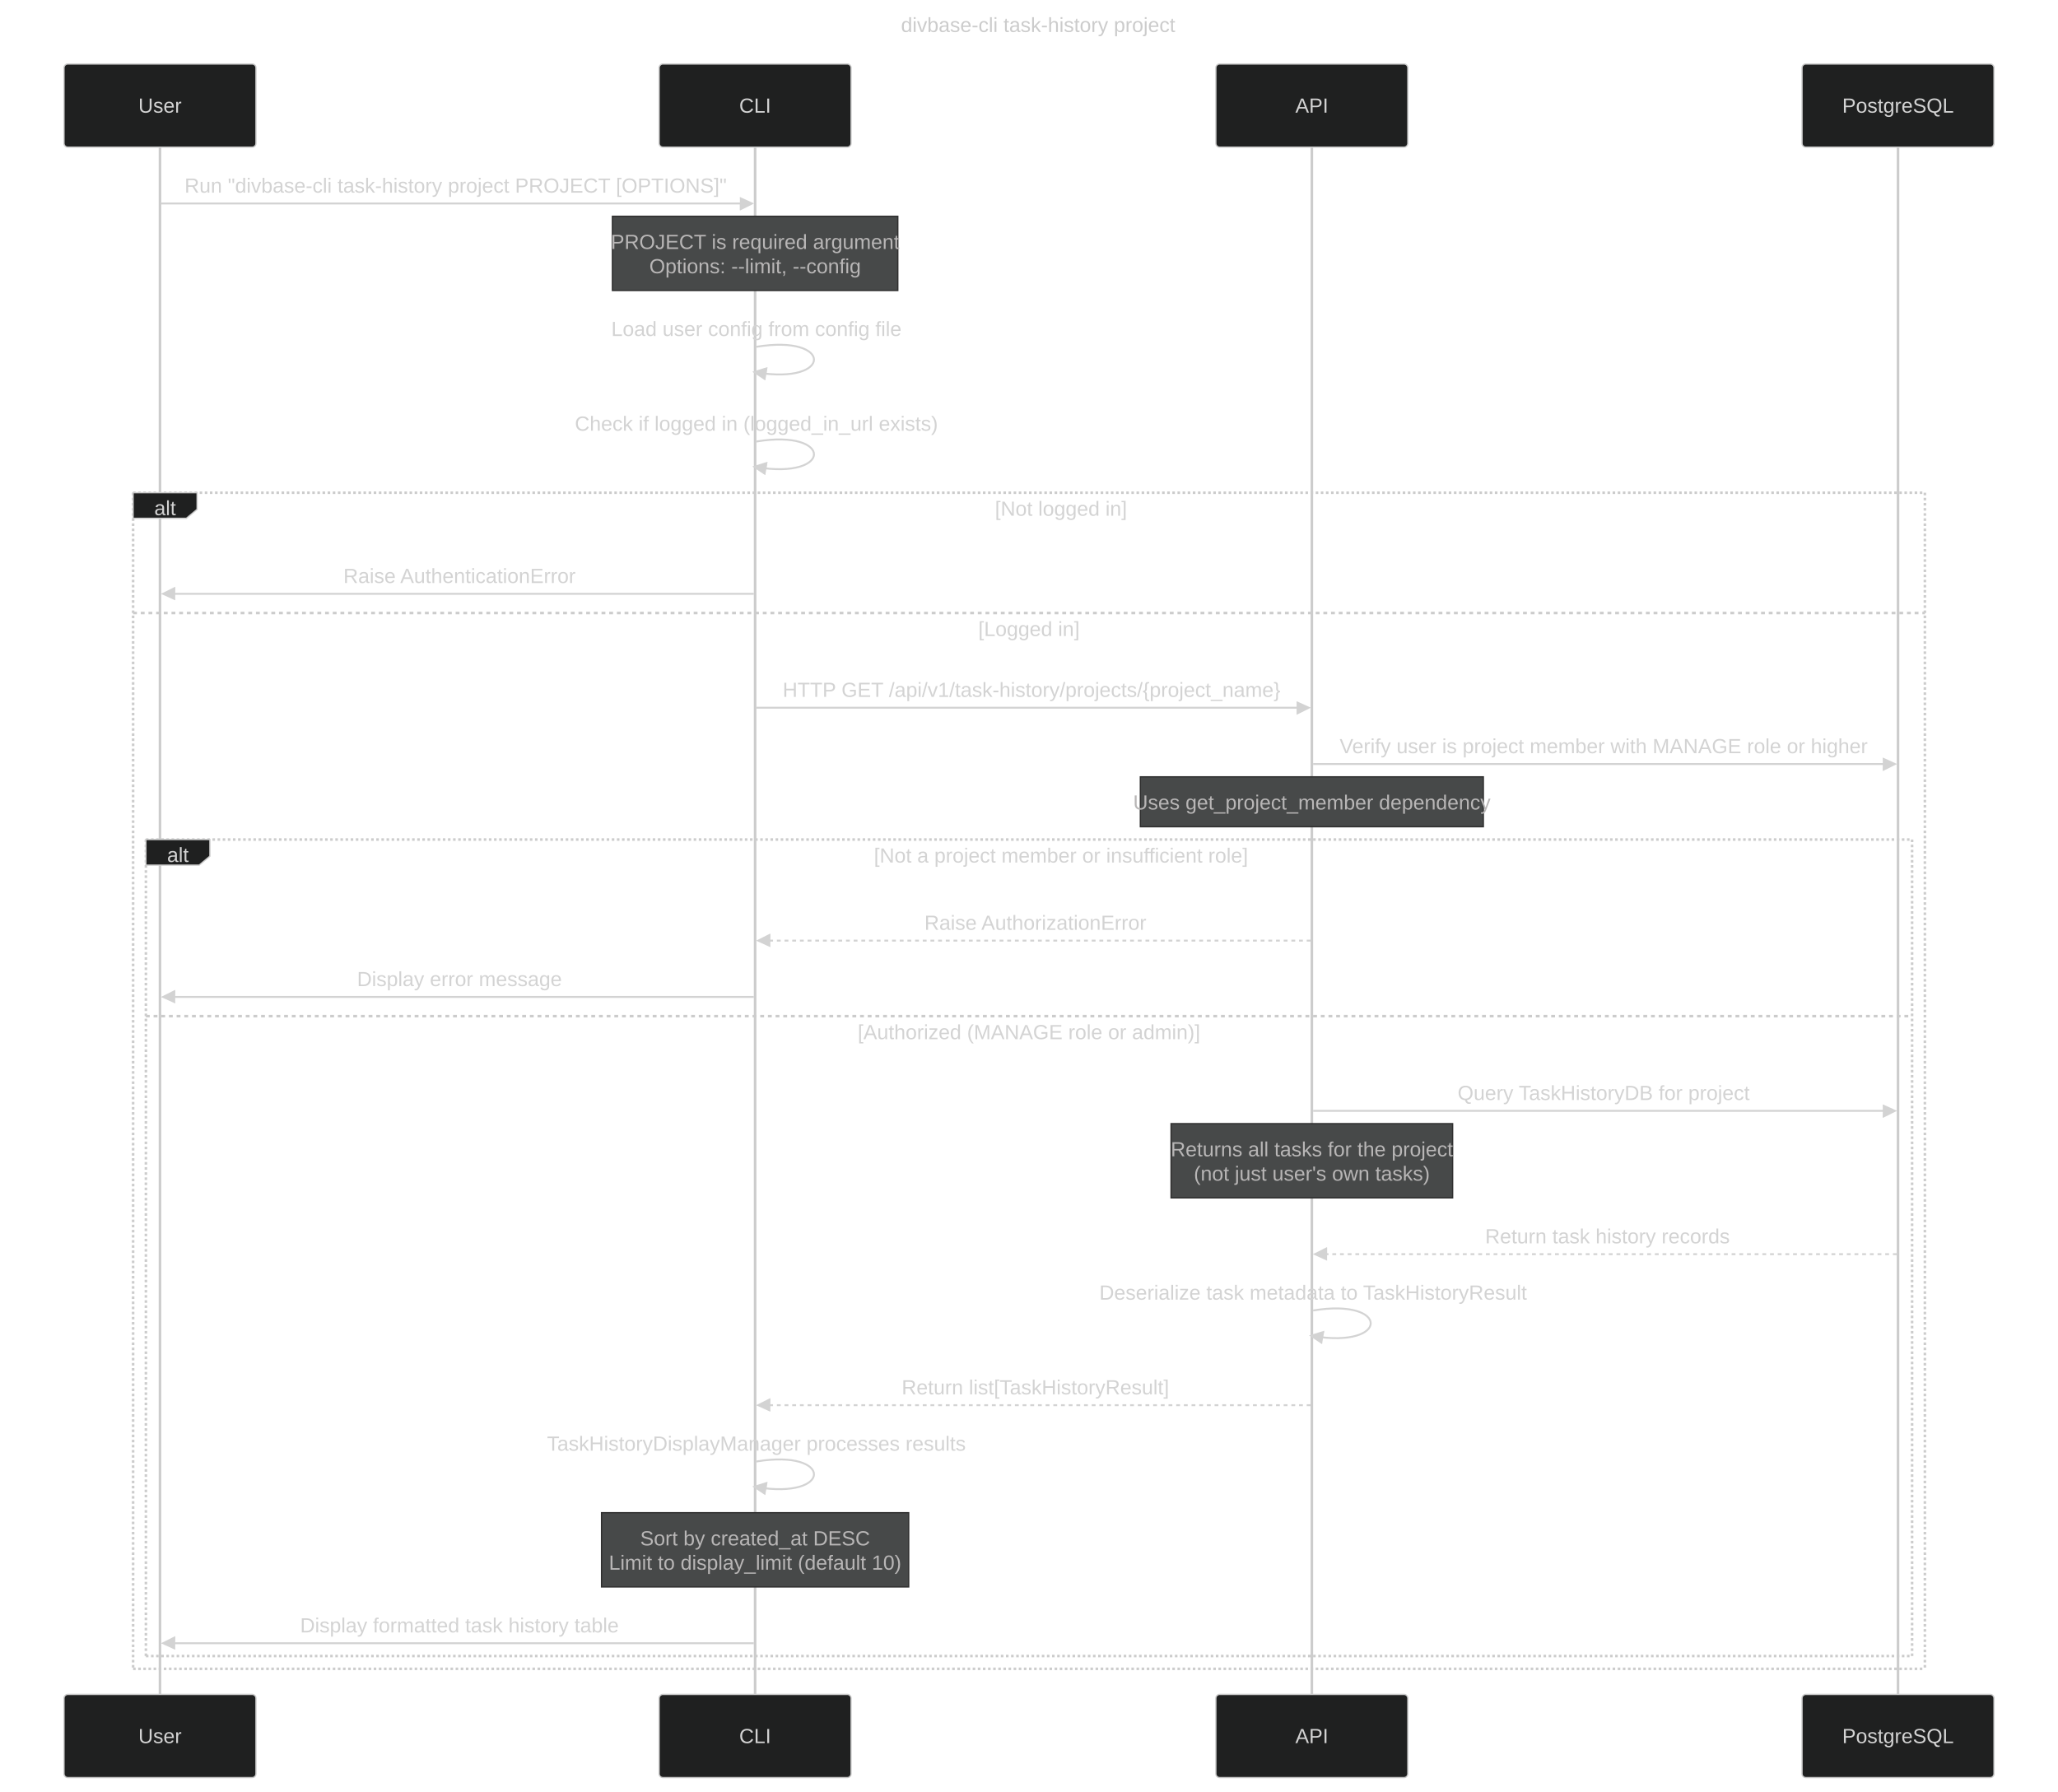
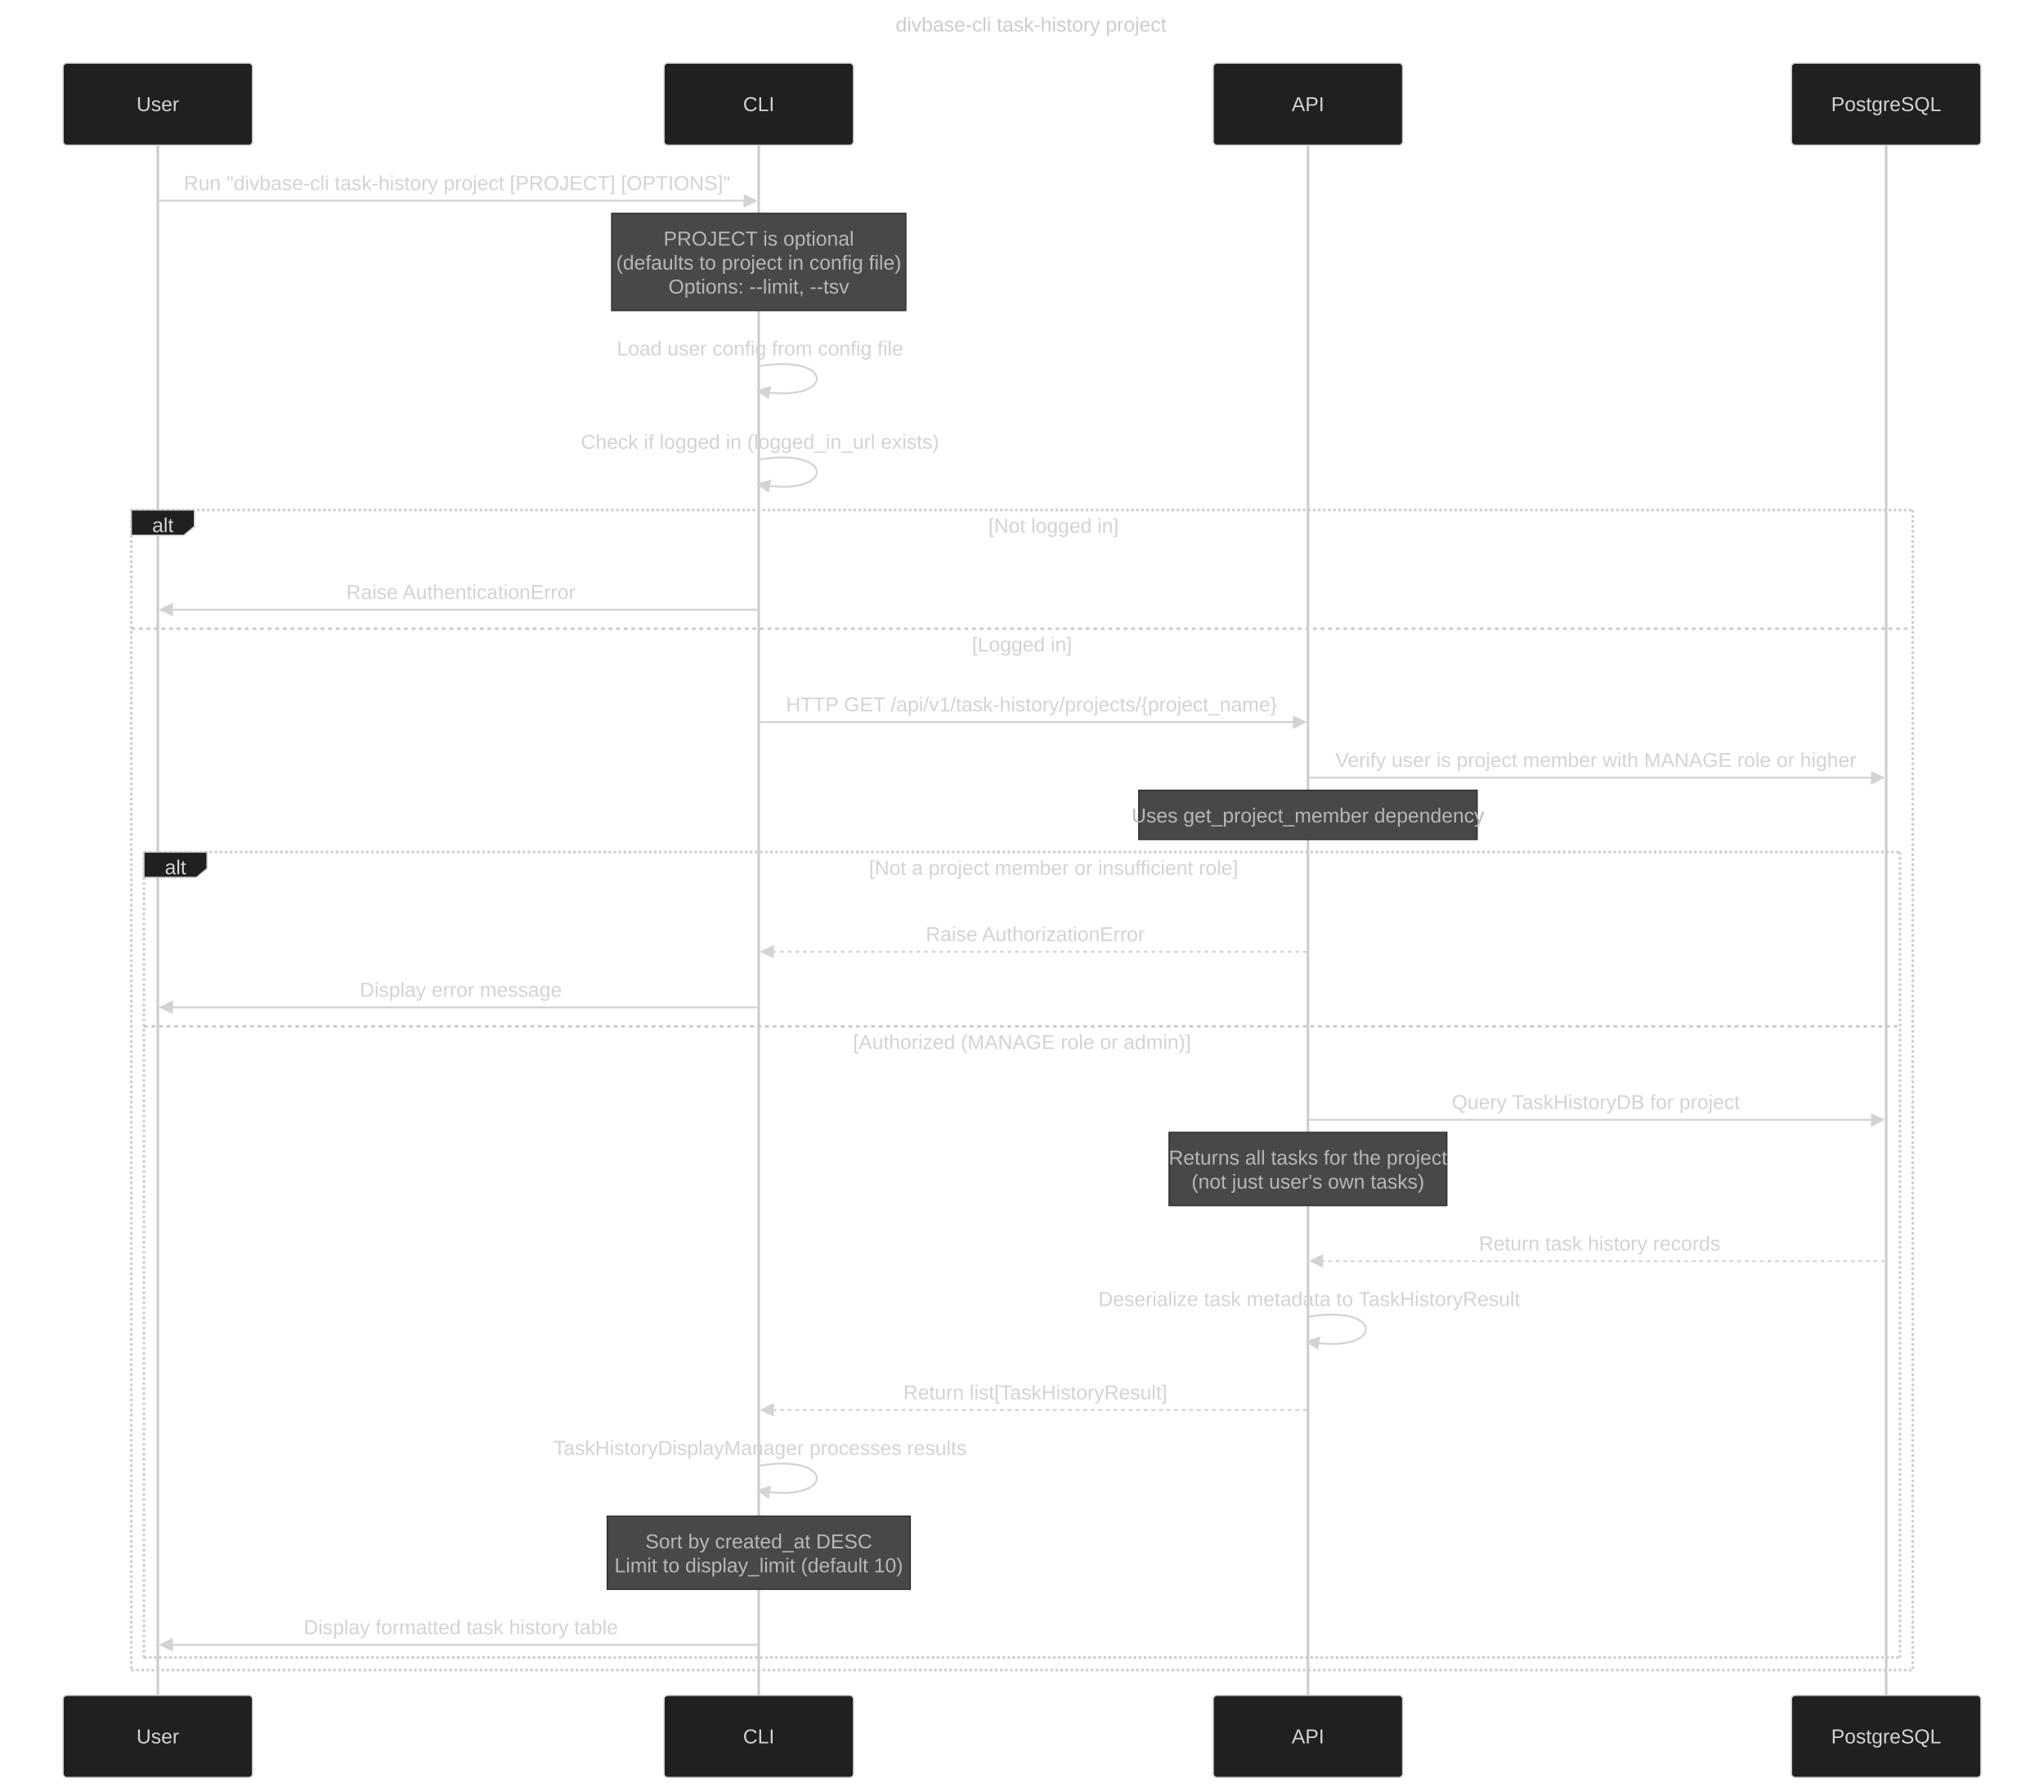
- <svg xmlns="http://www.w3.org/2000/svg" id="my-svg" width="100%" style="max-width: 1608px; background-color: rgb(34, 39, 46);" viewBox="-50 -50 1608 1400" role="graphics-document document" aria-roledescription="sequence">
+ <svg xmlns="http://www.w3.org/2000/svg" id="my-svg" width="100%" style="max-width: 1619px; background-color: rgb(34, 39, 46);" viewBox="-50 -50 1619 1419" role="graphics-document document" aria-roledescription="sequence">
  <g>
-     <rect x="1358" y="1274" fill="#eaeaea" stroke="#666" width="150" height="65" name="DB" rx="3" ry="3" class="actor actor-bottom" />
-     <text x="1433" y="1306.5" dominant-baseline="central" alignment-baseline="central" class="actor actor-box" style="text-anchor: middle; font-size: 16px; font-weight: 400;">
-       <tspan x="1433" dy="0">PostgreSQL</tspan>
+     <rect x="1369" y="1293" fill="#eaeaea" stroke="#666" width="150" height="65" name="DB" rx="3" ry="3" class="actor actor-bottom" />
+     <text x="1444" y="1325.5" dominant-baseline="central" alignment-baseline="central" class="actor actor-box" style="text-anchor: middle; font-size: 16px; font-weight: 400;">
+       <tspan x="1444" dy="0">PostgreSQL</tspan>
    </text>
  </g>
  <g>
-     <rect x="900" y="1274" fill="#eaeaea" stroke="#666" width="150" height="65" name="API" rx="3" ry="3" class="actor actor-bottom" />
-     <text x="975" y="1306.5" dominant-baseline="central" alignment-baseline="central" class="actor actor-box" style="text-anchor: middle; font-size: 16px; font-weight: 400;">
-       <tspan x="975" dy="0">API</tspan>
+     <rect x="911" y="1293" fill="#eaeaea" stroke="#666" width="150" height="65" name="API" rx="3" ry="3" class="actor actor-bottom" />
+     <text x="986" y="1325.5" dominant-baseline="central" alignment-baseline="central" class="actor actor-box" style="text-anchor: middle; font-size: 16px; font-weight: 400;">
+       <tspan x="986" dy="0">API</tspan>
    </text>
  </g>
  <g>
-     <rect x="465" y="1274" fill="#eaeaea" stroke="#666" width="150" height="65" name="CLI" rx="3" ry="3" class="actor actor-bottom" />
-     <text x="540" y="1306.5" dominant-baseline="central" alignment-baseline="central" class="actor actor-box" style="text-anchor: middle; font-size: 16px; font-weight: 400;">
-       <tspan x="540" dy="0">CLI</tspan>
+     <rect x="476" y="1293" fill="#eaeaea" stroke="#666" width="150" height="65" name="CLI" rx="3" ry="3" class="actor actor-bottom" />
+     <text x="551" y="1325.5" dominant-baseline="central" alignment-baseline="central" class="actor actor-box" style="text-anchor: middle; font-size: 16px; font-weight: 400;">
+       <tspan x="551" dy="0">CLI</tspan>
    </text>
  </g>
  <g>
-     <rect x="0" y="1274" fill="#eaeaea" stroke="#666" width="150" height="65" name="User" rx="3" ry="3" class="actor actor-bottom" />
-     <text x="75" y="1306.5" dominant-baseline="central" alignment-baseline="central" class="actor actor-box" style="text-anchor: middle; font-size: 16px; font-weight: 400;">
+     <rect x="0" y="1293" fill="#eaeaea" stroke="#666" width="150" height="65" name="User" rx="3" ry="3" class="actor actor-bottom" />
+     <text x="75" y="1325.5" dominant-baseline="central" alignment-baseline="central" class="actor actor-box" style="text-anchor: middle; font-size: 16px; font-weight: 400;">
      <tspan x="75" dy="0">User</tspan>
    </text>
  </g>
  <g>
-     <line id="actor3" x1="1433" y1="65" x2="1433" y2="1274" class="actor-line 200" stroke-width="0.5px" stroke="#999" name="DB" />
+     <line id="actor3" x1="1444" y1="65" x2="1444" y2="1293" class="actor-line 200" stroke-width="0.5px" stroke="#999" name="DB" />
    <g id="root-3">
-       <rect x="1358" y="0" fill="#eaeaea" stroke="#666" width="150" height="65" name="DB" rx="3" ry="3" class="actor actor-top" />
-       <text x="1433" y="32.5" dominant-baseline="central" alignment-baseline="central" class="actor actor-box" style="text-anchor: middle; font-size: 16px; font-weight: 400;">
-         <tspan x="1433" dy="0">PostgreSQL</tspan>
+       <rect x="1369" y="0" fill="#eaeaea" stroke="#666" width="150" height="65" name="DB" rx="3" ry="3" class="actor actor-top" />
+       <text x="1444" y="32.5" dominant-baseline="central" alignment-baseline="central" class="actor actor-box" style="text-anchor: middle; font-size: 16px; font-weight: 400;">
+         <tspan x="1444" dy="0">PostgreSQL</tspan>
      </text>
    </g>
  </g>
  <g>
-     <line id="actor2" x1="975" y1="65" x2="975" y2="1274" class="actor-line 200" stroke-width="0.5px" stroke="#999" name="API" />
+     <line id="actor2" x1="986" y1="65" x2="986" y2="1293" class="actor-line 200" stroke-width="0.5px" stroke="#999" name="API" />
    <g id="root-2">
-       <rect x="900" y="0" fill="#eaeaea" stroke="#666" width="150" height="65" name="API" rx="3" ry="3" class="actor actor-top" />
-       <text x="975" y="32.5" dominant-baseline="central" alignment-baseline="central" class="actor actor-box" style="text-anchor: middle; font-size: 16px; font-weight: 400;">
-         <tspan x="975" dy="0">API</tspan>
+       <rect x="911" y="0" fill="#eaeaea" stroke="#666" width="150" height="65" name="API" rx="3" ry="3" class="actor actor-top" />
+       <text x="986" y="32.5" dominant-baseline="central" alignment-baseline="central" class="actor actor-box" style="text-anchor: middle; font-size: 16px; font-weight: 400;">
+         <tspan x="986" dy="0">API</tspan>
      </text>
    </g>
  </g>
  <g>
-     <line id="actor1" x1="540" y1="65" x2="540" y2="1274" class="actor-line 200" stroke-width="0.5px" stroke="#999" name="CLI" />
+     <line id="actor1" x1="551" y1="65" x2="551" y2="1293" class="actor-line 200" stroke-width="0.5px" stroke="#999" name="CLI" />
    <g id="root-1">
-       <rect x="465" y="0" fill="#eaeaea" stroke="#666" width="150" height="65" name="CLI" rx="3" ry="3" class="actor actor-top" />
-       <text x="540" y="32.5" dominant-baseline="central" alignment-baseline="central" class="actor actor-box" style="text-anchor: middle; font-size: 16px; font-weight: 400;">
-         <tspan x="540" dy="0">CLI</tspan>
+       <rect x="476" y="0" fill="#eaeaea" stroke="#666" width="150" height="65" name="CLI" rx="3" ry="3" class="actor actor-top" />
+       <text x="551" y="32.5" dominant-baseline="central" alignment-baseline="central" class="actor actor-box" style="text-anchor: middle; font-size: 16px; font-weight: 400;">
+         <tspan x="551" dy="0">CLI</tspan>
      </text>
    </g>
  </g>
  <g>
-     <line id="actor0" x1="75" y1="65" x2="75" y2="1274" class="actor-line 200" stroke-width="0.5px" stroke="#999" name="User" />
+     <line id="actor0" x1="75" y1="65" x2="75" y2="1293" class="actor-line 200" stroke-width="0.5px" stroke="#999" name="User" />
    <g id="root-0">
      <rect x="0" y="0" fill="#eaeaea" stroke="#666" width="150" height="65" name="User" rx="3" ry="3" class="actor actor-top" />
      <text x="75" y="32.5" dominant-baseline="central" alignment-baseline="central" class="actor actor-box" style="text-anchor: middle; font-size: 16px; font-weight: 400;">
        <tspan x="75" dy="0">User</tspan>
      </text>
    </g>
  </g>
  <style>#my-svg{font-family:"trebuchet ms",verdana,arial,sans-serif;font-size:16px;fill:#ccc;}@keyframes edge-animation-frame{from{stroke-dashoffset:0;}}@keyframes dash{to{stroke-dashoffset:0;}}#my-svg .edge-animation-slow{stroke-dasharray:9,5!important;stroke-dashoffset:900;animation:dash 50s linear infinite;stroke-linecap:round;}#my-svg .edge-animation-fast{stroke-dasharray:9,5!important;stroke-dashoffset:900;animation:dash 20s linear infinite;stroke-linecap:round;}#my-svg .error-icon{fill:#a44141;}#my-svg .error-text{fill:#ddd;stroke:#ddd;}#my-svg .edge-thickness-normal{stroke-width:1px;}#my-svg .edge-thickness-thick{stroke-width:3.5px;}#my-svg .edge-pattern-solid{stroke-dasharray:0;}#my-svg .edge-thickness-invisible{stroke-width:0;fill:none;}#my-svg .edge-pattern-dashed{stroke-dasharray:3;}#my-svg .edge-pattern-dotted{stroke-dasharray:2;}#my-svg .marker{fill:lightgrey;stroke:lightgrey;}#my-svg .marker.cross{stroke:lightgrey;}#my-svg svg{font-family:"trebuchet ms",verdana,arial,sans-serif;font-size:16px;}#my-svg p{margin:0;}#my-svg .actor{stroke:#ccc;fill:#1f2020;}#my-svg text.actor&gt;tspan{fill:lightgrey;stroke:none;}#my-svg .actor-line{stroke:#ccc;}#my-svg .innerArc{stroke-width:1.5;stroke-dasharray:none;}#my-svg .messageLine0{stroke-width:1.5;stroke-dasharray:none;stroke:lightgrey;}#my-svg .messageLine1{stroke-width:1.5;stroke-dasharray:2,2;stroke:lightgrey;}#my-svg #arrowhead path{fill:lightgrey;stroke:lightgrey;}#my-svg .sequenceNumber{fill:black;}#my-svg #sequencenumber{fill:lightgrey;}#my-svg #crosshead path{fill:lightgrey;stroke:lightgrey;}#my-svg .messageText{fill:lightgrey;stroke:none;}#my-svg .labelBox{stroke:#ccc;fill:#1f2020;}#my-svg .labelText,#my-svg .labelText&gt;tspan{fill:lightgrey;stroke:none;}#my-svg .loopText,#my-svg .loopText&gt;tspan{fill:lightgrey;stroke:none;}#my-svg .loopLine{stroke-width:2px;stroke-dasharray:2,2;stroke:#ccc;fill:#ccc;}#my-svg .note{stroke:hsl(180, 0%, 18.353%);fill:hsl(180, 1.587%, 28.353%);}#my-svg .noteText,#my-svg .noteText&gt;tspan{fill:rgb(183.848, 181.552, 181.552);stroke:none;}#my-svg .activation0{fill:hsl(180, 1.587%, 28.353%);stroke:#ccc;}#my-svg .activation1{fill:hsl(180, 1.587%, 28.353%);stroke:#ccc;}#my-svg .activation2{fill:hsl(180, 1.587%, 28.353%);stroke:#ccc;}#my-svg .actorPopupMenu{position:absolute;}#my-svg .actorPopupMenuPanel{position:absolute;fill:#1f2020;box-shadow:0px 8px 16px 0px rgba(0,0,0,0.2);filter:drop-shadow(3px 5px 2px rgb(0 0 0 / 0.4));}#my-svg .actor-man line{stroke:#ccc;fill:#1f2020;}#my-svg .actor-man circle,#my-svg line{stroke:#ccc;fill:#1f2020;stroke-width:2px;}#my-svg :root{--mermaid-font-family:"trebuchet ms",verdana,arial,sans-serif;}</style>
  <g />
  <defs>
    <symbol id="computer" width="24" height="24">
      <path transform="scale(.5)" d="M2 2v13h20v-13h-20zm18 11h-16v-9h16v9zm-10.228 6l.466-1h3.524l.467 1h-4.457zm14.228 3h-24l2-6h2.104l-1.33 4h18.45l-1.297-4h2.073l2 6zm-5-10h-14v-7h14v7z" />
    </symbol>
  </defs>
  <defs>
    <symbol id="database" fill-rule="evenodd" clip-rule="evenodd">
      <path transform="scale(.5)" d="M12.258.001l.256.004.255.005.253.008.251.01.249.012.247.015.246.016.242.019.241.02.239.023.236.024.233.027.231.028.229.031.225.032.223.034.22.036.217.038.214.04.211.041.208.043.205.045.201.046.198.048.194.05.191.051.187.053.183.054.18.056.175.057.172.059.168.06.163.061.16.063.155.064.15.066.074.033.073.033.071.034.07.034.069.035.068.035.067.035.066.035.064.036.064.036.062.036.06.036.06.037.058.037.058.037.055.038.055.038.053.038.052.038.051.039.05.039.048.039.047.039.045.04.044.04.043.04.041.04.04.041.039.041.037.041.036.041.034.041.033.042.032.042.03.042.029.042.027.042.026.043.024.043.023.043.021.043.02.043.018.044.017.043.015.044.013.044.012.044.011.045.009.044.007.045.006.045.004.045.002.045.001.045v17l-.001.045-.002.045-.004.045-.006.045-.007.045-.009.044-.011.045-.012.044-.013.044-.015.044-.017.043-.018.044-.02.043-.021.043-.023.043-.024.043-.026.043-.027.042-.029.042-.03.042-.032.042-.033.042-.034.041-.036.041-.037.041-.039.041-.04.041-.041.04-.043.04-.044.04-.045.04-.047.039-.048.039-.05.039-.051.039-.052.038-.053.038-.055.038-.055.038-.058.037-.058.037-.06.037-.06.036-.062.036-.064.036-.064.036-.066.035-.067.035-.068.035-.069.035-.07.034-.071.034-.073.033-.074.033-.15.066-.155.064-.16.063-.163.061-.168.06-.172.059-.175.057-.18.056-.183.054-.187.053-.191.051-.194.05-.198.048-.201.046-.205.045-.208.043-.211.041-.214.04-.217.038-.22.036-.223.034-.225.032-.229.031-.231.028-.233.027-.236.024-.239.023-.241.02-.242.019-.246.016-.247.015-.249.012-.251.01-.253.008-.255.005-.256.004-.258.001-.258-.001-.256-.004-.255-.005-.253-.008-.251-.01-.249-.012-.247-.015-.245-.016-.243-.019-.241-.02-.238-.023-.236-.024-.234-.027-.231-.028-.228-.031-.226-.032-.223-.034-.22-.036-.217-.038-.214-.04-.211-.041-.208-.043-.204-.045-.201-.046-.198-.048-.195-.05-.19-.051-.187-.053-.184-.054-.179-.056-.176-.057-.172-.059-.167-.06-.164-.061-.159-.063-.155-.064-.151-.066-.074-.033-.072-.033-.072-.034-.07-.034-.069-.035-.068-.035-.067-.035-.066-.035-.064-.036-.063-.036-.062-.036-.061-.036-.06-.037-.058-.037-.057-.037-.056-.038-.055-.038-.053-.038-.052-.038-.051-.039-.049-.039-.049-.039-.046-.039-.046-.04-.044-.04-.043-.04-.041-.04-.04-.041-.039-.041-.037-.041-.036-.041-.034-.041-.033-.042-.032-.042-.03-.042-.029-.042-.027-.042-.026-.043-.024-.043-.023-.043-.021-.043-.02-.043-.018-.044-.017-.043-.015-.044-.013-.044-.012-.044-.011-.045-.009-.044-.007-.045-.006-.045-.004-.045-.002-.045-.001-.045v-17l.001-.045.002-.045.004-.045.006-.045.007-.045.009-.044.011-.045.012-.044.013-.044.015-.044.017-.043.018-.044.02-.043.021-.043.023-.043.024-.043.026-.043.027-.042.029-.042.03-.042.032-.042.033-.042.034-.041.036-.041.037-.041.039-.041.04-.041.041-.04.043-.04.044-.04.046-.04.046-.039.049-.039.049-.039.051-.039.052-.038.053-.038.055-.038.056-.038.057-.037.058-.037.06-.037.061-.036.062-.036.063-.036.064-.036.066-.035.067-.035.068-.035.069-.035.07-.034.072-.034.072-.033.074-.033.151-.066.155-.064.159-.063.164-.061.167-.06.172-.059.176-.057.179-.056.184-.054.187-.053.19-.051.195-.05.198-.048.201-.046.204-.045.208-.043.211-.041.214-.04.217-.038.22-.036.223-.034.226-.032.228-.031.231-.028.234-.027.236-.024.238-.023.241-.02.243-.019.245-.016.247-.015.249-.012.251-.01.253-.008.255-.005.256-.004.258-.001.258.001zm-9.258 20.499v.01l.001.021.003.021.004.022.005.021.006.022.007.022.009.023.01.022.011.023.012.023.013.023.015.023.016.024.017.023.018.024.019.024.021.024.022.025.023.024.024.025.052.049.056.05.061.051.066.051.07.051.075.051.079.052.084.052.088.052.092.052.097.052.102.051.105.052.11.052.114.051.119.051.123.051.127.05.131.05.135.05.139.048.144.049.147.047.152.047.155.047.16.045.163.045.167.043.171.043.176.041.178.041.183.039.187.039.19.037.194.035.197.035.202.033.204.031.209.03.212.029.216.027.219.025.222.024.226.021.23.02.233.018.236.016.24.015.243.012.246.01.249.008.253.005.256.004.259.001.26-.001.257-.004.254-.005.25-.008.247-.011.244-.012.241-.014.237-.016.233-.018.231-.021.226-.021.224-.024.22-.026.216-.027.212-.028.21-.031.205-.031.202-.034.198-.034.194-.036.191-.037.187-.039.183-.04.179-.04.175-.042.172-.043.168-.044.163-.045.16-.046.155-.046.152-.047.148-.048.143-.049.139-.049.136-.05.131-.05.126-.05.123-.051.118-.052.114-.051.11-.052.106-.052.101-.052.096-.052.092-.052.088-.053.083-.051.079-.052.074-.052.07-.051.065-.051.06-.051.056-.05.051-.05.023-.024.023-.025.021-.024.02-.024.019-.024.018-.024.017-.024.015-.023.014-.024.013-.023.012-.023.01-.023.01-.022.008-.022.006-.022.006-.022.004-.022.004-.021.001-.021.001-.021v-4.127l-.077.055-.08.053-.083.054-.085.053-.087.052-.09.052-.093.051-.095.05-.097.05-.1.049-.102.049-.105.048-.106.047-.109.047-.111.046-.114.045-.115.045-.118.044-.12.043-.122.042-.124.042-.126.041-.128.04-.13.04-.132.038-.134.038-.135.037-.138.037-.139.035-.142.035-.143.034-.144.033-.147.032-.148.031-.15.03-.151.03-.153.029-.154.027-.156.027-.158.026-.159.025-.161.024-.162.023-.163.022-.165.021-.166.02-.167.019-.169.018-.169.017-.171.016-.173.015-.173.014-.175.013-.175.012-.177.011-.178.01-.179.008-.179.008-.181.006-.182.005-.182.004-.184.003-.184.002h-.37l-.184-.002-.184-.003-.182-.004-.182-.005-.181-.006-.179-.008-.179-.008-.178-.01-.176-.011-.176-.012-.175-.013-.173-.014-.172-.015-.171-.016-.17-.017-.169-.018-.167-.019-.166-.02-.165-.021-.163-.022-.162-.023-.161-.024-.159-.025-.157-.026-.156-.027-.155-.027-.153-.029-.151-.03-.15-.03-.148-.031-.146-.032-.145-.033-.143-.034-.141-.035-.14-.035-.137-.037-.136-.037-.134-.038-.132-.038-.13-.04-.128-.04-.126-.041-.124-.042-.122-.042-.12-.044-.117-.043-.116-.045-.113-.045-.112-.046-.109-.047-.106-.047-.105-.048-.102-.049-.1-.049-.097-.05-.095-.05-.093-.052-.09-.051-.087-.052-.085-.053-.083-.054-.08-.054-.077-.054v4.127zm0-5.654v.011l.001.021.003.021.004.021.005.022.006.022.007.022.009.022.01.022.011.023.012.023.013.023.015.024.016.023.017.024.018.024.019.024.021.024.022.024.023.025.024.024.052.05.056.05.061.05.066.051.07.051.075.052.079.051.084.052.088.052.092.052.097.052.102.052.105.052.11.051.114.051.119.052.123.05.127.051.131.05.135.049.139.049.144.048.147.048.152.047.155.046.16.045.163.045.167.044.171.042.176.042.178.04.183.04.187.038.19.037.194.036.197.034.202.033.204.032.209.03.212.028.216.027.219.025.222.024.226.022.23.02.233.018.236.016.24.014.243.012.246.01.249.008.253.006.256.003.259.001.26-.001.257-.003.254-.006.25-.008.247-.01.244-.012.241-.015.237-.016.233-.018.231-.02.226-.022.224-.024.22-.025.216-.027.212-.029.21-.03.205-.032.202-.033.198-.035.194-.036.191-.037.187-.039.183-.039.179-.041.175-.042.172-.043.168-.044.163-.045.16-.045.155-.047.152-.047.148-.048.143-.048.139-.05.136-.049.131-.05.126-.051.123-.051.118-.051.114-.052.11-.052.106-.052.101-.052.096-.052.092-.052.088-.052.083-.052.079-.052.074-.051.07-.052.065-.051.06-.05.056-.051.051-.049.023-.025.023-.024.021-.025.02-.024.019-.024.018-.024.017-.024.015-.023.014-.023.013-.024.012-.022.01-.023.01-.023.008-.022.006-.022.006-.022.004-.021.004-.022.001-.021.001-.021v-4.139l-.077.054-.08.054-.083.054-.085.052-.087.053-.09.051-.093.051-.095.051-.097.05-.1.049-.102.049-.105.048-.106.047-.109.047-.111.046-.114.045-.115.044-.118.044-.12.044-.122.042-.124.042-.126.041-.128.04-.13.039-.132.039-.134.038-.135.037-.138.036-.139.036-.142.035-.143.033-.144.033-.147.033-.148.031-.15.03-.151.03-.153.028-.154.028-.156.027-.158.026-.159.025-.161.024-.162.023-.163.022-.165.021-.166.02-.167.019-.169.018-.169.017-.171.016-.173.015-.173.014-.175.013-.175.012-.177.011-.178.009-.179.009-.179.007-.181.007-.182.005-.182.004-.184.003-.184.002h-.37l-.184-.002-.184-.003-.182-.004-.182-.005-.181-.007-.179-.007-.179-.009-.178-.009-.176-.011-.176-.012-.175-.013-.173-.014-.172-.015-.171-.016-.17-.017-.169-.018-.167-.019-.166-.02-.165-.021-.163-.022-.162-.023-.161-.024-.159-.025-.157-.026-.156-.027-.155-.028-.153-.028-.151-.03-.15-.03-.148-.031-.146-.033-.145-.033-.143-.033-.141-.035-.14-.036-.137-.036-.136-.037-.134-.038-.132-.039-.13-.039-.128-.04-.126-.041-.124-.042-.122-.043-.12-.043-.117-.044-.116-.044-.113-.046-.112-.046-.109-.046-.106-.047-.105-.048-.102-.049-.1-.049-.097-.05-.095-.051-.093-.051-.09-.051-.087-.053-.085-.052-.083-.054-.08-.054-.077-.054v4.139zm0-5.666v.011l.001.02.003.022.004.021.005.022.006.021.007.022.009.023.01.022.011.023.012.023.013.023.015.023.016.024.017.024.018.023.019.024.021.025.022.024.023.024.024.025.052.05.056.05.061.05.066.051.07.051.075.052.079.051.084.052.088.052.092.052.097.052.102.052.105.051.11.052.114.051.119.051.123.051.127.05.131.05.135.05.139.049.144.048.147.048.152.047.155.046.16.045.163.045.167.043.171.043.176.042.178.04.183.04.187.038.19.037.194.036.197.034.202.033.204.032.209.03.212.028.216.027.219.025.222.024.226.021.23.02.233.018.236.017.24.014.243.012.246.01.249.008.253.006.256.003.259.001.26-.001.257-.003.254-.006.25-.008.247-.01.244-.013.241-.014.237-.016.233-.018.231-.02.226-.022.224-.024.22-.025.216-.027.212-.029.21-.03.205-.032.202-.033.198-.035.194-.036.191-.037.187-.039.183-.039.179-.041.175-.042.172-.043.168-.044.163-.045.16-.045.155-.047.152-.047.148-.048.143-.049.139-.049.136-.049.131-.051.126-.05.123-.051.118-.052.114-.051.11-.052.106-.052.101-.052.096-.052.092-.052.088-.052.083-.052.079-.052.074-.052.07-.051.065-.051.06-.051.056-.05.051-.049.023-.025.023-.025.021-.024.02-.024.019-.024.018-.024.017-.024.015-.023.014-.024.013-.023.012-.023.01-.022.01-.023.008-.022.006-.022.006-.022.004-.022.004-.021.001-.021.001-.021v-4.153l-.077.054-.08.054-.083.053-.085.053-.087.053-.09.051-.093.051-.095.051-.097.05-.1.049-.102.048-.105.048-.106.048-.109.046-.111.046-.114.046-.115.044-.118.044-.12.043-.122.043-.124.042-.126.041-.128.04-.13.039-.132.039-.134.038-.135.037-.138.036-.139.036-.142.034-.143.034-.144.033-.147.032-.148.032-.15.03-.151.03-.153.028-.154.028-.156.027-.158.026-.159.024-.161.024-.162.023-.163.023-.165.021-.166.02-.167.019-.169.018-.169.017-.171.016-.173.015-.173.014-.175.013-.175.012-.177.01-.178.01-.179.009-.179.007-.181.006-.182.006-.182.004-.184.003-.184.001-.185.001-.185-.001-.184-.001-.184-.003-.182-.004-.182-.006-.181-.006-.179-.007-.179-.009-.178-.01-.176-.01-.176-.012-.175-.013-.173-.014-.172-.015-.171-.016-.17-.017-.169-.018-.167-.019-.166-.02-.165-.021-.163-.023-.162-.023-.161-.024-.159-.024-.157-.026-.156-.027-.155-.028-.153-.028-.151-.03-.15-.03-.148-.032-.146-.032-.145-.033-.143-.034-.141-.034-.14-.036-.137-.036-.136-.037-.134-.038-.132-.039-.13-.039-.128-.041-.126-.041-.124-.041-.122-.043-.12-.043-.117-.044-.116-.044-.113-.046-.112-.046-.109-.046-.106-.048-.105-.048-.102-.048-.1-.05-.097-.049-.095-.051-.093-.051-.09-.052-.087-.052-.085-.053-.083-.053-.08-.054-.077-.054v4.153zm8.74-8.179l-.257.004-.254.005-.25.008-.247.011-.244.012-.241.014-.237.016-.233.018-.231.021-.226.022-.224.023-.22.026-.216.027-.212.028-.21.031-.205.032-.202.033-.198.034-.194.036-.191.038-.187.038-.183.04-.179.041-.175.042-.172.043-.168.043-.163.045-.16.046-.155.046-.152.048-.148.048-.143.048-.139.049-.136.05-.131.05-.126.051-.123.051-.118.051-.114.052-.11.052-.106.052-.101.052-.096.052-.092.052-.088.052-.083.052-.079.052-.074.051-.07.052-.065.051-.06.05-.056.05-.051.05-.023.025-.023.024-.021.024-.02.025-.019.024-.018.024-.017.023-.015.024-.014.023-.013.023-.012.023-.01.023-.01.022-.008.022-.006.023-.006.021-.004.022-.004.021-.001.021-.001.021.001.021.001.021.004.021.004.022.006.021.006.023.008.022.01.022.01.023.012.023.013.023.014.023.015.024.017.023.018.024.019.024.02.025.021.024.023.024.023.025.051.05.056.05.06.05.065.051.07.052.074.051.079.052.083.052.088.052.092.052.096.052.101.052.106.052.11.052.114.052.118.051.123.051.126.051.131.05.136.05.139.049.143.048.148.048.152.048.155.046.16.046.163.045.168.043.172.043.175.042.179.041.183.04.187.038.191.038.194.036.198.034.202.033.205.032.21.031.212.028.216.027.22.026.224.023.226.022.231.021.233.018.237.016.241.014.244.012.247.011.25.008.254.005.257.004.26.001.26-.001.257-.004.254-.005.25-.008.247-.011.244-.012.241-.014.237-.016.233-.018.231-.021.226-.022.224-.023.22-.026.216-.027.212-.028.21-.031.205-.032.202-.033.198-.034.194-.036.191-.038.187-.038.183-.04.179-.041.175-.042.172-.043.168-.043.163-.045.16-.046.155-.046.152-.048.148-.048.143-.048.139-.049.136-.05.131-.05.126-.051.123-.051.118-.051.114-.052.11-.052.106-.052.101-.052.096-.052.092-.052.088-.052.083-.052.079-.052.074-.051.07-.052.065-.051.06-.05.056-.05.051-.05.023-.025.023-.024.021-.024.02-.025.019-.024.018-.024.017-.023.015-.024.014-.023.013-.023.012-.023.01-.023.01-.022.008-.022.006-.023.006-.021.004-.022.004-.021.001-.021.001-.021-.001-.021-.001-.021-.004-.021-.004-.022-.006-.021-.006-.023-.008-.022-.01-.022-.01-.023-.012-.023-.013-.023-.014-.023-.015-.024-.017-.023-.018-.024-.019-.024-.02-.025-.021-.024-.023-.024-.023-.025-.051-.05-.056-.05-.06-.05-.065-.051-.07-.052-.074-.051-.079-.052-.083-.052-.088-.052-.092-.052-.096-.052-.101-.052-.106-.052-.11-.052-.114-.052-.118-.051-.123-.051-.126-.051-.131-.05-.136-.05-.139-.049-.143-.048-.148-.048-.152-.048-.155-.046-.16-.046-.163-.045-.168-.043-.172-.043-.175-.042-.179-.041-.183-.04-.187-.038-.191-.038-.194-.036-.198-.034-.202-.033-.205-.032-.21-.031-.212-.028-.216-.027-.22-.026-.224-.023-.226-.022-.231-.021-.233-.018-.237-.016-.241-.014-.244-.012-.247-.011-.25-.008-.254-.005-.257-.004-.26-.001-.26.001z" />
    </symbol>
  </defs>
  <defs>
    <symbol id="clock" width="24" height="24">
      <path transform="scale(.5)" d="M12 2c5.514 0 10 4.486 10 10s-4.486 10-10 10-10-4.486-10-10 4.486-10 10-10zm0-2c-6.627 0-12 5.373-12 12s5.373 12 12 12 12-5.373 12-12-5.373-12-12-12zm5.848 12.459c.202.038.202.333.001.372-1.907.361-6.045 1.111-6.547 1.111-.719 0-1.301-.582-1.301-1.301 0-.512.77-5.447 1.125-7.445.034-.192.312-.181.343.014l.985 6.238 5.394 1.011z" />
    </symbol>
  </defs>
  <defs>
    <marker id="arrowhead" refX="7.9" refY="5" markerUnits="userSpaceOnUse" markerWidth="12" markerHeight="12" orient="auto-start-reverse">
      <path d="M -1 0 L 10 5 L 0 10 z" />
    </marker>
  </defs>
  <defs>
    <marker id="crosshead" markerWidth="15" markerHeight="8" orient="auto" refX="4" refY="4.5">
      <path fill="none" stroke="#000000" stroke-width="1pt" d="M 1,2 L 6,7 M 6,2 L 1,7" style="stroke-dasharray: 0, 0;" />
    </marker>
  </defs>
  <defs>
    <marker id="filled-head" refX="15.5" refY="7" markerWidth="20" markerHeight="28" orient="auto">
      <path d="M 18,7 L9,13 L14,7 L9,1 Z" />
    </marker>
  </defs>
  <defs>
    <marker id="sequencenumber" refX="15" refY="15" markerWidth="60" markerHeight="40" orient="auto">
      <circle cx="15" cy="15" r="6" />
    </marker>
  </defs>
  <g>
-     <rect x="428.5" y="119" fill="#EDF2AE" stroke="#666" width="223" height="58" class="note" />
-     <text x="540" y="124" text-anchor="middle" dominant-baseline="middle" alignment-baseline="middle" class="noteText" dy="1em" style="font-size: 16px; font-weight: 400;">
-       <tspan x="540">PROJECT is required argument</tspan>
+     <rect x="434.5" y="119" fill="#EDF2AE" stroke="#666" width="233" height="77" class="note" />
+     <text x="551" y="124" text-anchor="middle" dominant-baseline="middle" alignment-baseline="middle" class="noteText" dy="1em" style="font-size: 16px; font-weight: 400;">
+       <tspan x="551">PROJECT is optional</tspan>
    </text>
-     <text x="540" y="143" text-anchor="middle" dominant-baseline="middle" alignment-baseline="middle" class="noteText" dy="1em" style="font-size: 16px; font-weight: 400;">
-       <tspan x="540">Options: --limit, --config</tspan>
+     <text x="551" y="143" text-anchor="middle" dominant-baseline="middle" alignment-baseline="middle" class="noteText" dy="1em" style="font-size: 16px; font-weight: 400;">
+       <tspan x="551">(defaults to project in config file)</tspan>
+     </text>
+     <text x="551" y="162" text-anchor="middle" dominant-baseline="middle" alignment-baseline="middle" class="noteText" dy="1em" style="font-size: 16px; font-weight: 400;">
+       <tspan x="551">Options: --limit, --tsv</tspan>
    </text>
  </g>
  <g>
-     <rect x="841" y="557" fill="#EDF2AE" stroke="#666" width="268" height="39" class="note" />
-     <text x="975" y="562" text-anchor="middle" dominant-baseline="middle" alignment-baseline="middle" class="noteText" dy="1em" style="font-size: 16px; font-weight: 400;">
-       <tspan x="975">Uses get_project_member dependency</tspan>
+     <rect x="852" y="576" fill="#EDF2AE" stroke="#666" width="268" height="39" class="note" />
+     <text x="986" y="581" text-anchor="middle" dominant-baseline="middle" alignment-baseline="middle" class="noteText" dy="1em" style="font-size: 16px; font-weight: 400;">
+       <tspan x="986">Uses get_project_member dependency</tspan>
    </text>
  </g>
  <g>
-     <rect x="865" y="828" fill="#EDF2AE" stroke="#666" width="220" height="58" class="note" />
-     <text x="975" y="833" text-anchor="middle" dominant-baseline="middle" alignment-baseline="middle" class="noteText" dy="1em" style="font-size: 16px; font-weight: 400;">
-       <tspan x="975">Returns all tasks for the project</tspan>
+     <rect x="876" y="847" fill="#EDF2AE" stroke="#666" width="220" height="58" class="note" />
+     <text x="986" y="852" text-anchor="middle" dominant-baseline="middle" alignment-baseline="middle" class="noteText" dy="1em" style="font-size: 16px; font-weight: 400;">
+       <tspan x="986">Returns all tasks for the project</tspan>
    </text>
-     <text x="975" y="852" text-anchor="middle" dominant-baseline="middle" alignment-baseline="middle" class="noteText" dy="1em" style="font-size: 16px; font-weight: 400;">
-       <tspan x="975">(not just user's own tasks)</tspan>
+     <text x="986" y="871" text-anchor="middle" dominant-baseline="middle" alignment-baseline="middle" class="noteText" dy="1em" style="font-size: 16px; font-weight: 400;">
+       <tspan x="986">(not just user's own tasks)</tspan>
    </text>
  </g>
  <g>
-     <rect x="420" y="1132" fill="#EDF2AE" stroke="#666" width="240" height="58" class="note" />
-     <text x="540" y="1137" text-anchor="middle" dominant-baseline="middle" alignment-baseline="middle" class="noteText" dy="1em" style="font-size: 16px; font-weight: 400;">
-       <tspan x="540">Sort by created_at DESC</tspan>
+     <rect x="431" y="1151" fill="#EDF2AE" stroke="#666" width="240" height="58" class="note" />
+     <text x="551" y="1156" text-anchor="middle" dominant-baseline="middle" alignment-baseline="middle" class="noteText" dy="1em" style="font-size: 16px; font-weight: 400;">
+       <tspan x="551">Sort by created_at DESC</tspan>
    </text>
-     <text x="540" y="1156" text-anchor="middle" dominant-baseline="middle" alignment-baseline="middle" class="noteText" dy="1em" style="font-size: 16px; font-weight: 400;">
-       <tspan x="540">Limit to display_limit (default 10)</tspan>
+     <text x="551" y="1175" text-anchor="middle" dominant-baseline="middle" alignment-baseline="middle" class="noteText" dy="1em" style="font-size: 16px; font-weight: 400;">
+       <tspan x="551">Limit to display_limit (default 10)</tspan>
    </text>
  </g>
  <g>
-     <line x1="64" y1="606" x2="1444" y2="606" class="loopLine" />
-     <line x1="1444" y1="606" x2="1444" y2="1244" class="loopLine" />
-     <line x1="64" y1="1244" x2="1444" y2="1244" class="loopLine" />
-     <line x1="64" y1="606" x2="64" y2="1244" class="loopLine" />
-     <line x1="64" y1="744" x2="1444" y2="744" class="loopLine" style="stroke-dasharray: 3, 3;" />
-     <polygon points="64,606 114,606 114,619 105.6,626 64,626" class="labelBox" />
-     <text x="89" y="619" text-anchor="middle" dominant-baseline="middle" alignment-baseline="middle" class="labelText" style="font-size: 16px; font-weight: 400;">alt</text>
-     <text x="779" y="624" text-anchor="middle" class="loopText" style="font-size: 16px; font-weight: 400;">
-       <tspan x="779">[Not a project member or insufficient role]</tspan>
+     <line x1="64" y1="625" x2="1455" y2="625" class="loopLine" />
+     <line x1="1455" y1="625" x2="1455" y2="1263" class="loopLine" />
+     <line x1="64" y1="1263" x2="1455" y2="1263" class="loopLine" />
+     <line x1="64" y1="625" x2="64" y2="1263" class="loopLine" />
+     <line x1="64" y1="763" x2="1455" y2="763" class="loopLine" style="stroke-dasharray: 3, 3;" />
+     <polygon points="64,625 114,625 114,638 105.6,645 64,645" class="labelBox" />
+     <text x="89" y="638" text-anchor="middle" dominant-baseline="middle" alignment-baseline="middle" class="labelText" style="font-size: 16px; font-weight: 400;">alt</text>
+     <text x="784.5" y="643" text-anchor="middle" class="loopText" style="font-size: 16px; font-weight: 400;">
+       <tspan x="784.5">[Not a project member or insufficient role]</tspan>
    </text>
-     <text x="754" y="762" text-anchor="middle" class="loopText" style="font-size: 16px; font-weight: 400;">[Authorized (MANAGE role or admin)]</text>
+     <text x="759.5" y="781" text-anchor="middle" class="loopText" style="font-size: 16px; font-weight: 400;">[Authorized (MANAGE role or admin)]</text>
  </g>
  <g>
-     <line x1="54" y1="335" x2="1454" y2="335" class="loopLine" />
-     <line x1="1454" y1="335" x2="1454" y2="1254" class="loopLine" />
-     <line x1="54" y1="1254" x2="1454" y2="1254" class="loopLine" />
-     <line x1="54" y1="335" x2="54" y2="1254" class="loopLine" />
-     <line x1="54" y1="429" x2="1454" y2="429" class="loopLine" style="stroke-dasharray: 3, 3;" />
-     <polygon points="54,335 104,335 104,348 95.6,355 54,355" class="labelBox" />
-     <text x="79" y="348" text-anchor="middle" dominant-baseline="middle" alignment-baseline="middle" class="labelText" style="font-size: 16px; font-weight: 400;">alt</text>
-     <text x="779" y="353" text-anchor="middle" class="loopText" style="font-size: 16px; font-weight: 400;">
-       <tspan x="779">[Not logged in]</tspan>
+     <line x1="54" y1="354" x2="1465" y2="354" class="loopLine" />
+     <line x1="1465" y1="354" x2="1465" y2="1273" class="loopLine" />
+     <line x1="54" y1="1273" x2="1465" y2="1273" class="loopLine" />
+     <line x1="54" y1="354" x2="54" y2="1273" class="loopLine" />
+     <line x1="54" y1="448" x2="1465" y2="448" class="loopLine" style="stroke-dasharray: 3, 3;" />
+     <polygon points="54,354 104,354 104,367 95.6,374 54,374" class="labelBox" />
+     <text x="79" y="367" text-anchor="middle" dominant-baseline="middle" alignment-baseline="middle" class="labelText" style="font-size: 16px; font-weight: 400;">alt</text>
+     <text x="784.5" y="372" text-anchor="middle" class="loopText" style="font-size: 16px; font-weight: 400;">
+       <tspan x="784.5">[Not logged in]</tspan>
    </text>
-     <text x="754" y="447" text-anchor="middle" class="loopText" style="font-size: 16px; font-weight: 400;">[Logged in]</text>
+     <text x="759.5" y="466" text-anchor="middle" class="loopText" style="font-size: 16px; font-weight: 400;">[Logged in]</text>
  </g>
-   <text x="306" y="80" text-anchor="middle" dominant-baseline="middle" alignment-baseline="middle" class="messageText" dy="1em" style="font-size: 16px; font-weight: 400;">Run "divbase-cli task-history project PROJECT [OPTIONS]"</text>
-   <line x1="76" y1="109" x2="536" y2="109" class="messageLine0" stroke-width="2" stroke="none" marker-end="url(#arrowhead)" style="fill: none;" />
-   <text x="541" y="192" text-anchor="middle" dominant-baseline="middle" alignment-baseline="middle" class="messageText" dy="1em" style="font-size: 16px; font-weight: 400;">Load user config from config file</text>
-   <path d="M 541,221 C 601,211 601,251 541,241" class="messageLine0" stroke-width="2" stroke="none" marker-end="url(#arrowhead)" style="fill: none;" />
-   <text x="541" y="266" text-anchor="middle" dominant-baseline="middle" alignment-baseline="middle" class="messageText" dy="1em" style="font-size: 16px; font-weight: 400;">Check if logged in (logged_in_url exists)</text>
-   <path d="M 541,295 C 601,285 601,325 541,315" class="messageLine0" stroke-width="2" stroke="none" marker-end="url(#arrowhead)" style="fill: none;" />
-   <text x="309" y="385" text-anchor="middle" dominant-baseline="middle" alignment-baseline="middle" class="messageText" dy="1em" style="font-size: 16px; font-weight: 400;">Raise AuthenticationError</text>
-   <line x1="539" y1="414" x2="79" y2="414" class="messageLine0" stroke-width="2" stroke="none" marker-end="url(#arrowhead)" style="fill: none;" />
-   <text x="756" y="474" text-anchor="middle" dominant-baseline="middle" alignment-baseline="middle" class="messageText" dy="1em" style="font-size: 16px; font-weight: 400;">HTTP GET /api/v1/task-history/projects/{project_name}</text>
-   <line x1="541" y1="503" x2="971" y2="503" class="messageLine0" stroke-width="2" stroke="none" marker-end="url(#arrowhead)" style="fill: none;" />
-   <text x="1203" y="518" text-anchor="middle" dominant-baseline="middle" alignment-baseline="middle" class="messageText" dy="1em" style="font-size: 16px; font-weight: 400;">Verify user is project member with MANAGE role or higher</text>
-   <line x1="976" y1="547" x2="1429" y2="547" class="messageLine0" stroke-width="2" stroke="none" marker-end="url(#arrowhead)" style="fill: none;" />
-   <text x="759" y="656" text-anchor="middle" dominant-baseline="middle" alignment-baseline="middle" class="messageText" dy="1em" style="font-size: 16px; font-weight: 400;">Raise AuthorizationError</text>
-   <line x1="974" y1="685" x2="544" y2="685" class="messageLine1" stroke-width="2" stroke="none" marker-end="url(#arrowhead)" style="stroke-dasharray: 3, 3; fill: none;" />
-   <text x="309" y="700" text-anchor="middle" dominant-baseline="middle" alignment-baseline="middle" class="messageText" dy="1em" style="font-size: 16px; font-weight: 400;">Display error message</text>
-   <line x1="539" y1="729" x2="79" y2="729" class="messageLine0" stroke-width="2" stroke="none" marker-end="url(#arrowhead)" style="fill: none;" />
-   <text x="1203" y="789" text-anchor="middle" dominant-baseline="middle" alignment-baseline="middle" class="messageText" dy="1em" style="font-size: 16px; font-weight: 400;">Query TaskHistoryDB for project</text>
-   <line x1="976" y1="818" x2="1429" y2="818" class="messageLine0" stroke-width="2" stroke="none" marker-end="url(#arrowhead)" style="fill: none;" />
-   <text x="1206" y="901" text-anchor="middle" dominant-baseline="middle" alignment-baseline="middle" class="messageText" dy="1em" style="font-size: 16px; font-weight: 400;">Return task history records</text>
-   <line x1="1432" y1="930" x2="979" y2="930" class="messageLine1" stroke-width="2" stroke="none" marker-end="url(#arrowhead)" style="stroke-dasharray: 3, 3; fill: none;" />
-   <text x="976" y="945" text-anchor="middle" dominant-baseline="middle" alignment-baseline="middle" class="messageText" dy="1em" style="font-size: 16px; font-weight: 400;">Deserialize task metadata to TaskHistoryResult</text>
-   <path d="M 976,974 C 1036,964 1036,1004 976,994" class="messageLine0" stroke-width="2" stroke="none" marker-end="url(#arrowhead)" style="fill: none;" />
-   <text x="759" y="1019" text-anchor="middle" dominant-baseline="middle" alignment-baseline="middle" class="messageText" dy="1em" style="font-size: 16px; font-weight: 400;">Return list[TaskHistoryResult]</text>
-   <line x1="974" y1="1048" x2="544" y2="1048" class="messageLine1" stroke-width="2" stroke="none" marker-end="url(#arrowhead)" style="stroke-dasharray: 3, 3; fill: none;" />
-   <text x="541" y="1063" text-anchor="middle" dominant-baseline="middle" alignment-baseline="middle" class="messageText" dy="1em" style="font-size: 16px; font-weight: 400;">TaskHistoryDisplayManager processes results</text>
-   <path d="M 541,1092 C 601,1082 601,1122 541,1112" class="messageLine0" stroke-width="2" stroke="none" marker-end="url(#arrowhead)" style="fill: none;" />
-   <text x="309" y="1205" text-anchor="middle" dominant-baseline="middle" alignment-baseline="middle" class="messageText" dy="1em" style="font-size: 16px; font-weight: 400;">Display formatted task history table</text>
-   <line x1="539" y1="1234" x2="79" y2="1234" class="messageLine0" stroke-width="2" stroke="none" marker-end="url(#arrowhead)" style="fill: none;" />
-   <text x="654" y="-25">divbase-cli task-history project</text>
+   <text x="312" y="80" text-anchor="middle" dominant-baseline="middle" alignment-baseline="middle" class="messageText" dy="1em" style="font-size: 16px; font-weight: 400;">Run "divbase-cli task-history project [PROJECT] [OPTIONS]"</text>
+   <line x1="76" y1="109" x2="547" y2="109" class="messageLine0" stroke-width="2" stroke="none" marker-end="url(#arrowhead)" style="fill: none;" />
+   <text x="552" y="211" text-anchor="middle" dominant-baseline="middle" alignment-baseline="middle" class="messageText" dy="1em" style="font-size: 16px; font-weight: 400;">Load user config from config file</text>
+   <path d="M 552,240 C 612,230 612,270 552,260" class="messageLine0" stroke-width="2" stroke="none" marker-end="url(#arrowhead)" style="fill: none;" />
+   <text x="552" y="285" text-anchor="middle" dominant-baseline="middle" alignment-baseline="middle" class="messageText" dy="1em" style="font-size: 16px; font-weight: 400;">Check if logged in (logged_in_url exists)</text>
+   <path d="M 552,314 C 612,304 612,344 552,334" class="messageLine0" stroke-width="2" stroke="none" marker-end="url(#arrowhead)" style="fill: none;" />
+   <text x="315" y="404" text-anchor="middle" dominant-baseline="middle" alignment-baseline="middle" class="messageText" dy="1em" style="font-size: 16px; font-weight: 400;">Raise AuthenticationError</text>
+   <line x1="550" y1="433" x2="79" y2="433" class="messageLine0" stroke-width="2" stroke="none" marker-end="url(#arrowhead)" style="fill: none;" />
+   <text x="767" y="493" text-anchor="middle" dominant-baseline="middle" alignment-baseline="middle" class="messageText" dy="1em" style="font-size: 16px; font-weight: 400;">HTTP GET /api/v1/task-history/projects/{project_name}</text>
+   <line x1="552" y1="522" x2="982" y2="522" class="messageLine0" stroke-width="2" stroke="none" marker-end="url(#arrowhead)" style="fill: none;" />
+   <text x="1214" y="537" text-anchor="middle" dominant-baseline="middle" alignment-baseline="middle" class="messageText" dy="1em" style="font-size: 16px; font-weight: 400;">Verify user is project member with MANAGE role or higher</text>
+   <line x1="987" y1="566" x2="1440" y2="566" class="messageLine0" stroke-width="2" stroke="none" marker-end="url(#arrowhead)" style="fill: none;" />
+   <text x="770" y="675" text-anchor="middle" dominant-baseline="middle" alignment-baseline="middle" class="messageText" dy="1em" style="font-size: 16px; font-weight: 400;">Raise AuthorizationError</text>
+   <line x1="985" y1="704" x2="555" y2="704" class="messageLine1" stroke-width="2" stroke="none" marker-end="url(#arrowhead)" style="stroke-dasharray: 3, 3; fill: none;" />
+   <text x="315" y="719" text-anchor="middle" dominant-baseline="middle" alignment-baseline="middle" class="messageText" dy="1em" style="font-size: 16px; font-weight: 400;">Display error message</text>
+   <line x1="550" y1="748" x2="79" y2="748" class="messageLine0" stroke-width="2" stroke="none" marker-end="url(#arrowhead)" style="fill: none;" />
+   <text x="1214" y="808" text-anchor="middle" dominant-baseline="middle" alignment-baseline="middle" class="messageText" dy="1em" style="font-size: 16px; font-weight: 400;">Query TaskHistoryDB for project</text>
+   <line x1="987" y1="837" x2="1440" y2="837" class="messageLine0" stroke-width="2" stroke="none" marker-end="url(#arrowhead)" style="fill: none;" />
+   <text x="1217" y="920" text-anchor="middle" dominant-baseline="middle" alignment-baseline="middle" class="messageText" dy="1em" style="font-size: 16px; font-weight: 400;">Return task history records</text>
+   <line x1="1443" y1="949" x2="990" y2="949" class="messageLine1" stroke-width="2" stroke="none" marker-end="url(#arrowhead)" style="stroke-dasharray: 3, 3; fill: none;" />
+   <text x="987" y="964" text-anchor="middle" dominant-baseline="middle" alignment-baseline="middle" class="messageText" dy="1em" style="font-size: 16px; font-weight: 400;">Deserialize task metadata to TaskHistoryResult</text>
+   <path d="M 987,993 C 1047,983 1047,1023 987,1013" class="messageLine0" stroke-width="2" stroke="none" marker-end="url(#arrowhead)" style="fill: none;" />
+   <text x="770" y="1038" text-anchor="middle" dominant-baseline="middle" alignment-baseline="middle" class="messageText" dy="1em" style="font-size: 16px; font-weight: 400;">Return list[TaskHistoryResult]</text>
+   <line x1="985" y1="1067" x2="555" y2="1067" class="messageLine1" stroke-width="2" stroke="none" marker-end="url(#arrowhead)" style="stroke-dasharray: 3, 3; fill: none;" />
+   <text x="552" y="1082" text-anchor="middle" dominant-baseline="middle" alignment-baseline="middle" class="messageText" dy="1em" style="font-size: 16px; font-weight: 400;">TaskHistoryDisplayManager processes results</text>
+   <path d="M 552,1111 C 612,1101 612,1141 552,1131" class="messageLine0" stroke-width="2" stroke="none" marker-end="url(#arrowhead)" style="fill: none;" />
+   <text x="315" y="1224" text-anchor="middle" dominant-baseline="middle" alignment-baseline="middle" class="messageText" dy="1em" style="font-size: 16px; font-weight: 400;">Display formatted task history table</text>
+   <line x1="550" y1="1253" x2="79" y2="1253" class="messageLine0" stroke-width="2" stroke="none" marker-end="url(#arrowhead)" style="fill: none;" />
+   <text x="659.5" y="-25">divbase-cli task-history project</text>
</svg>
